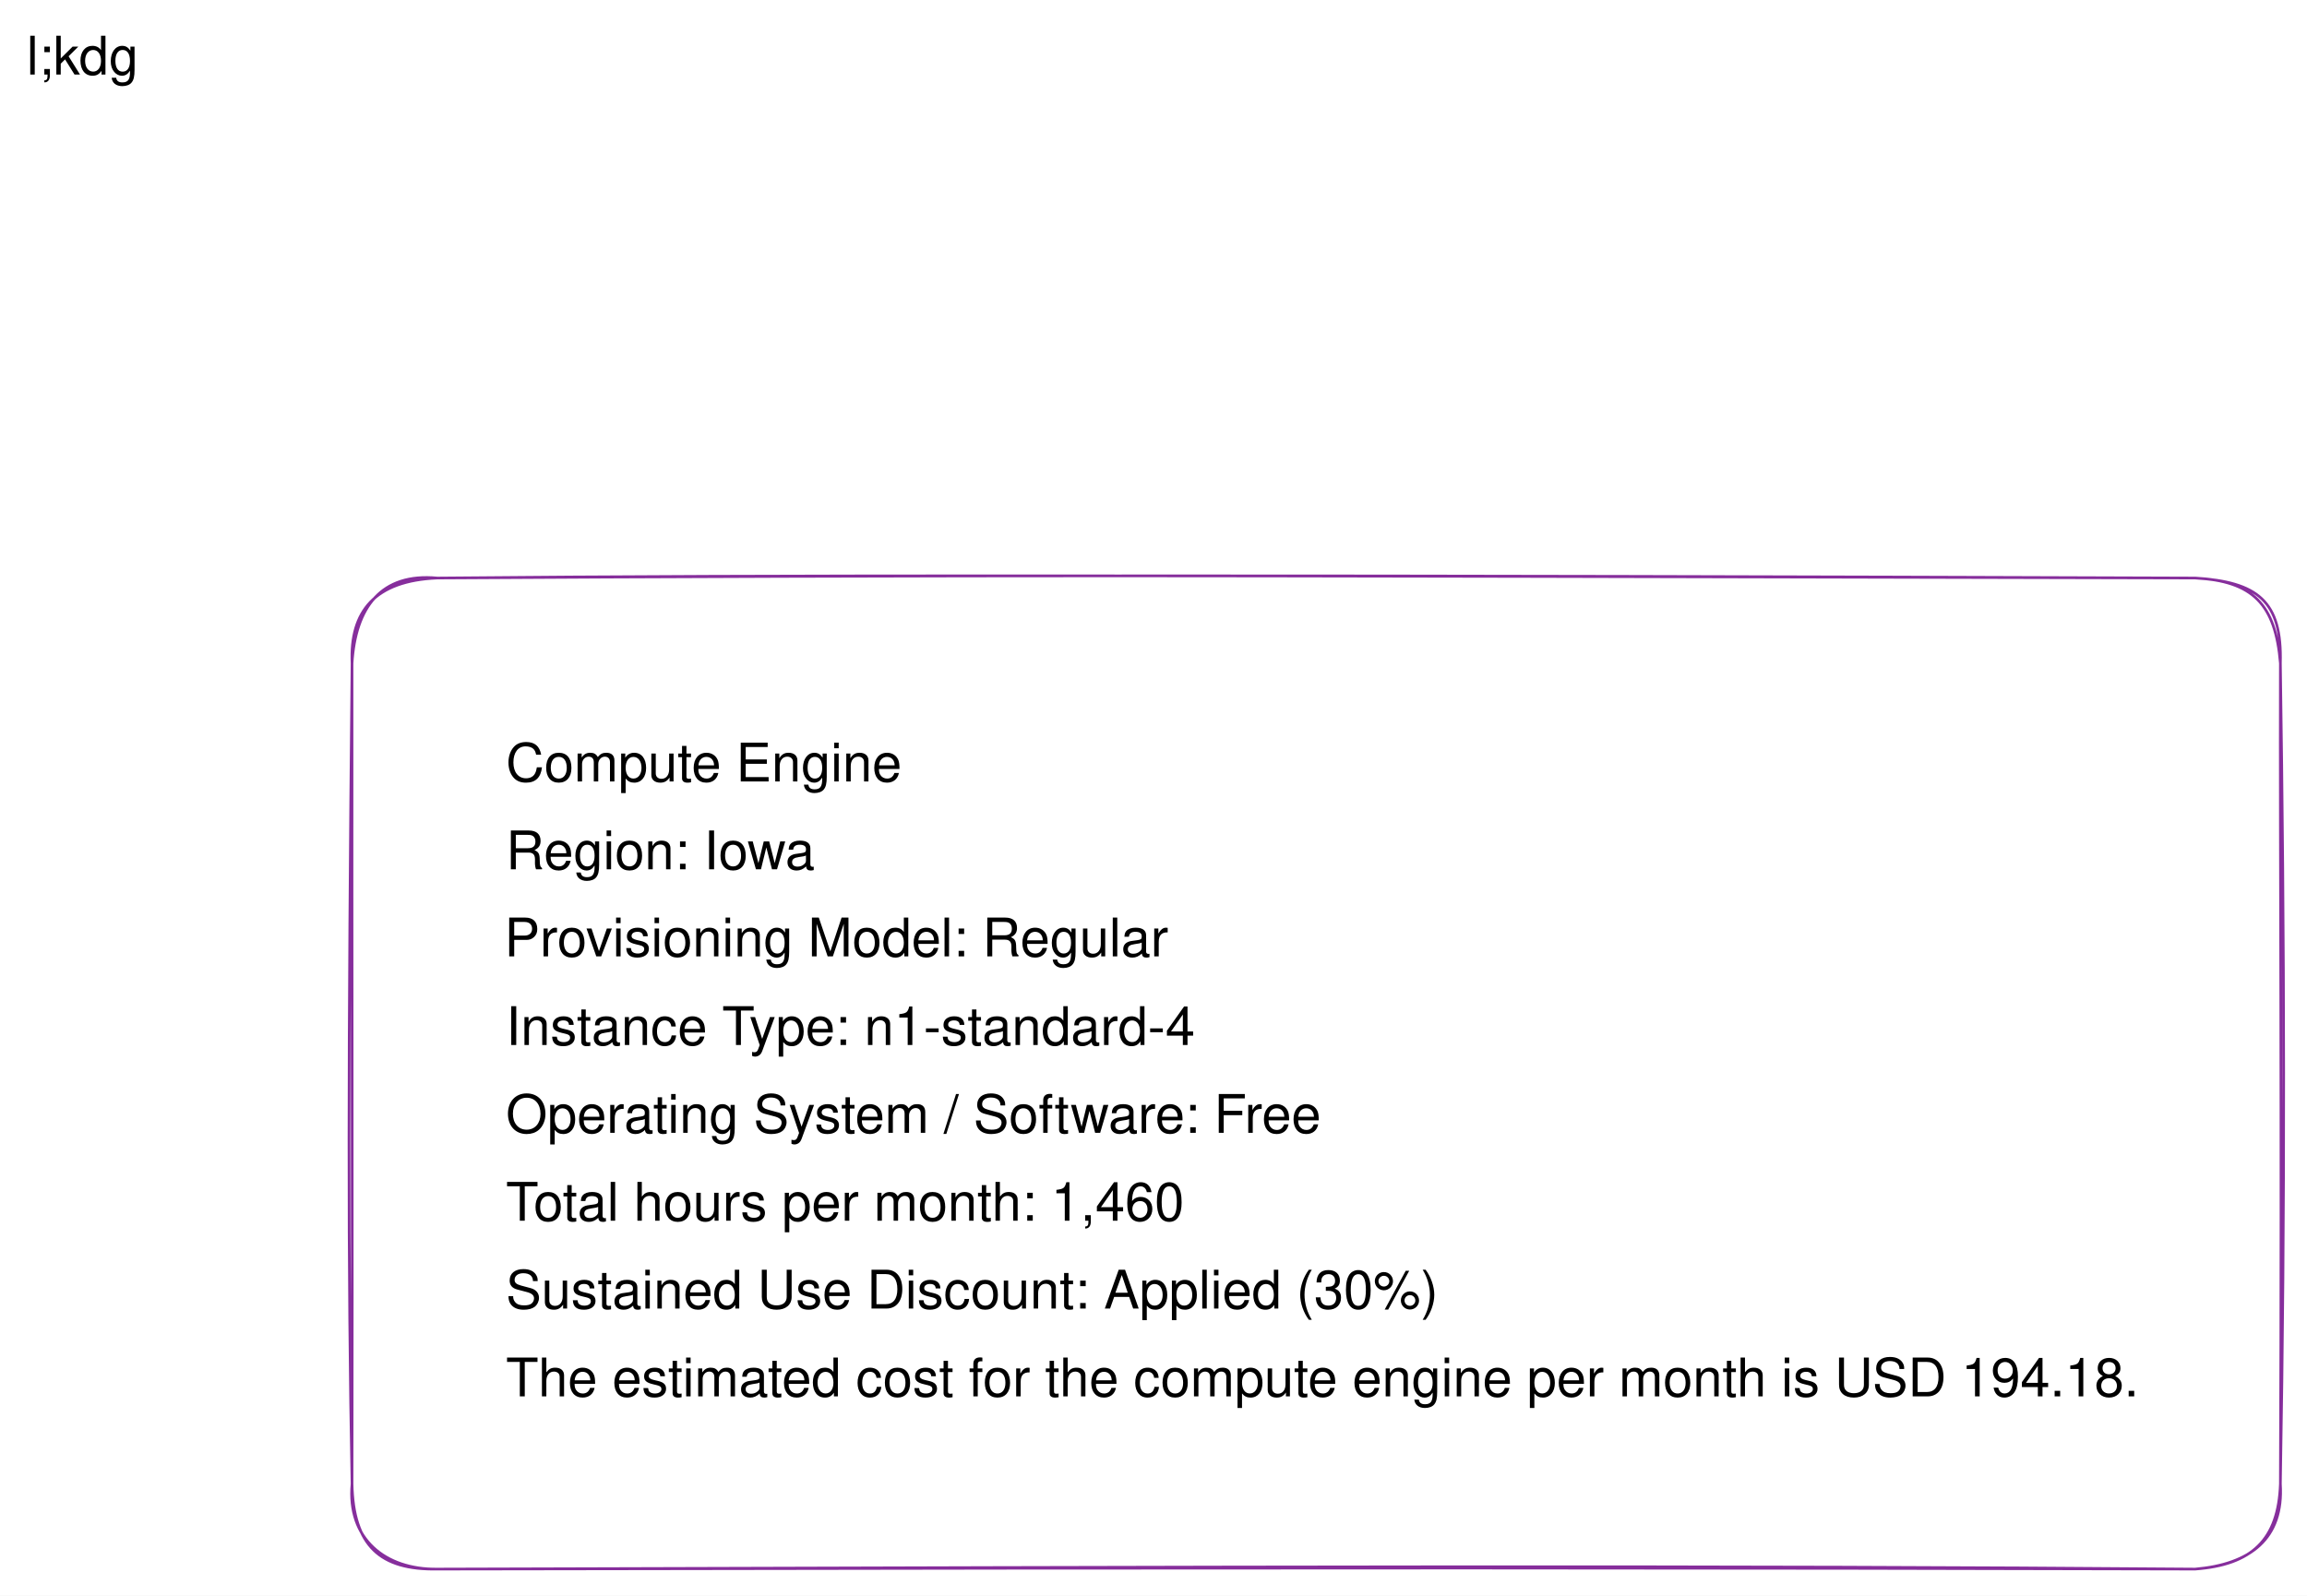
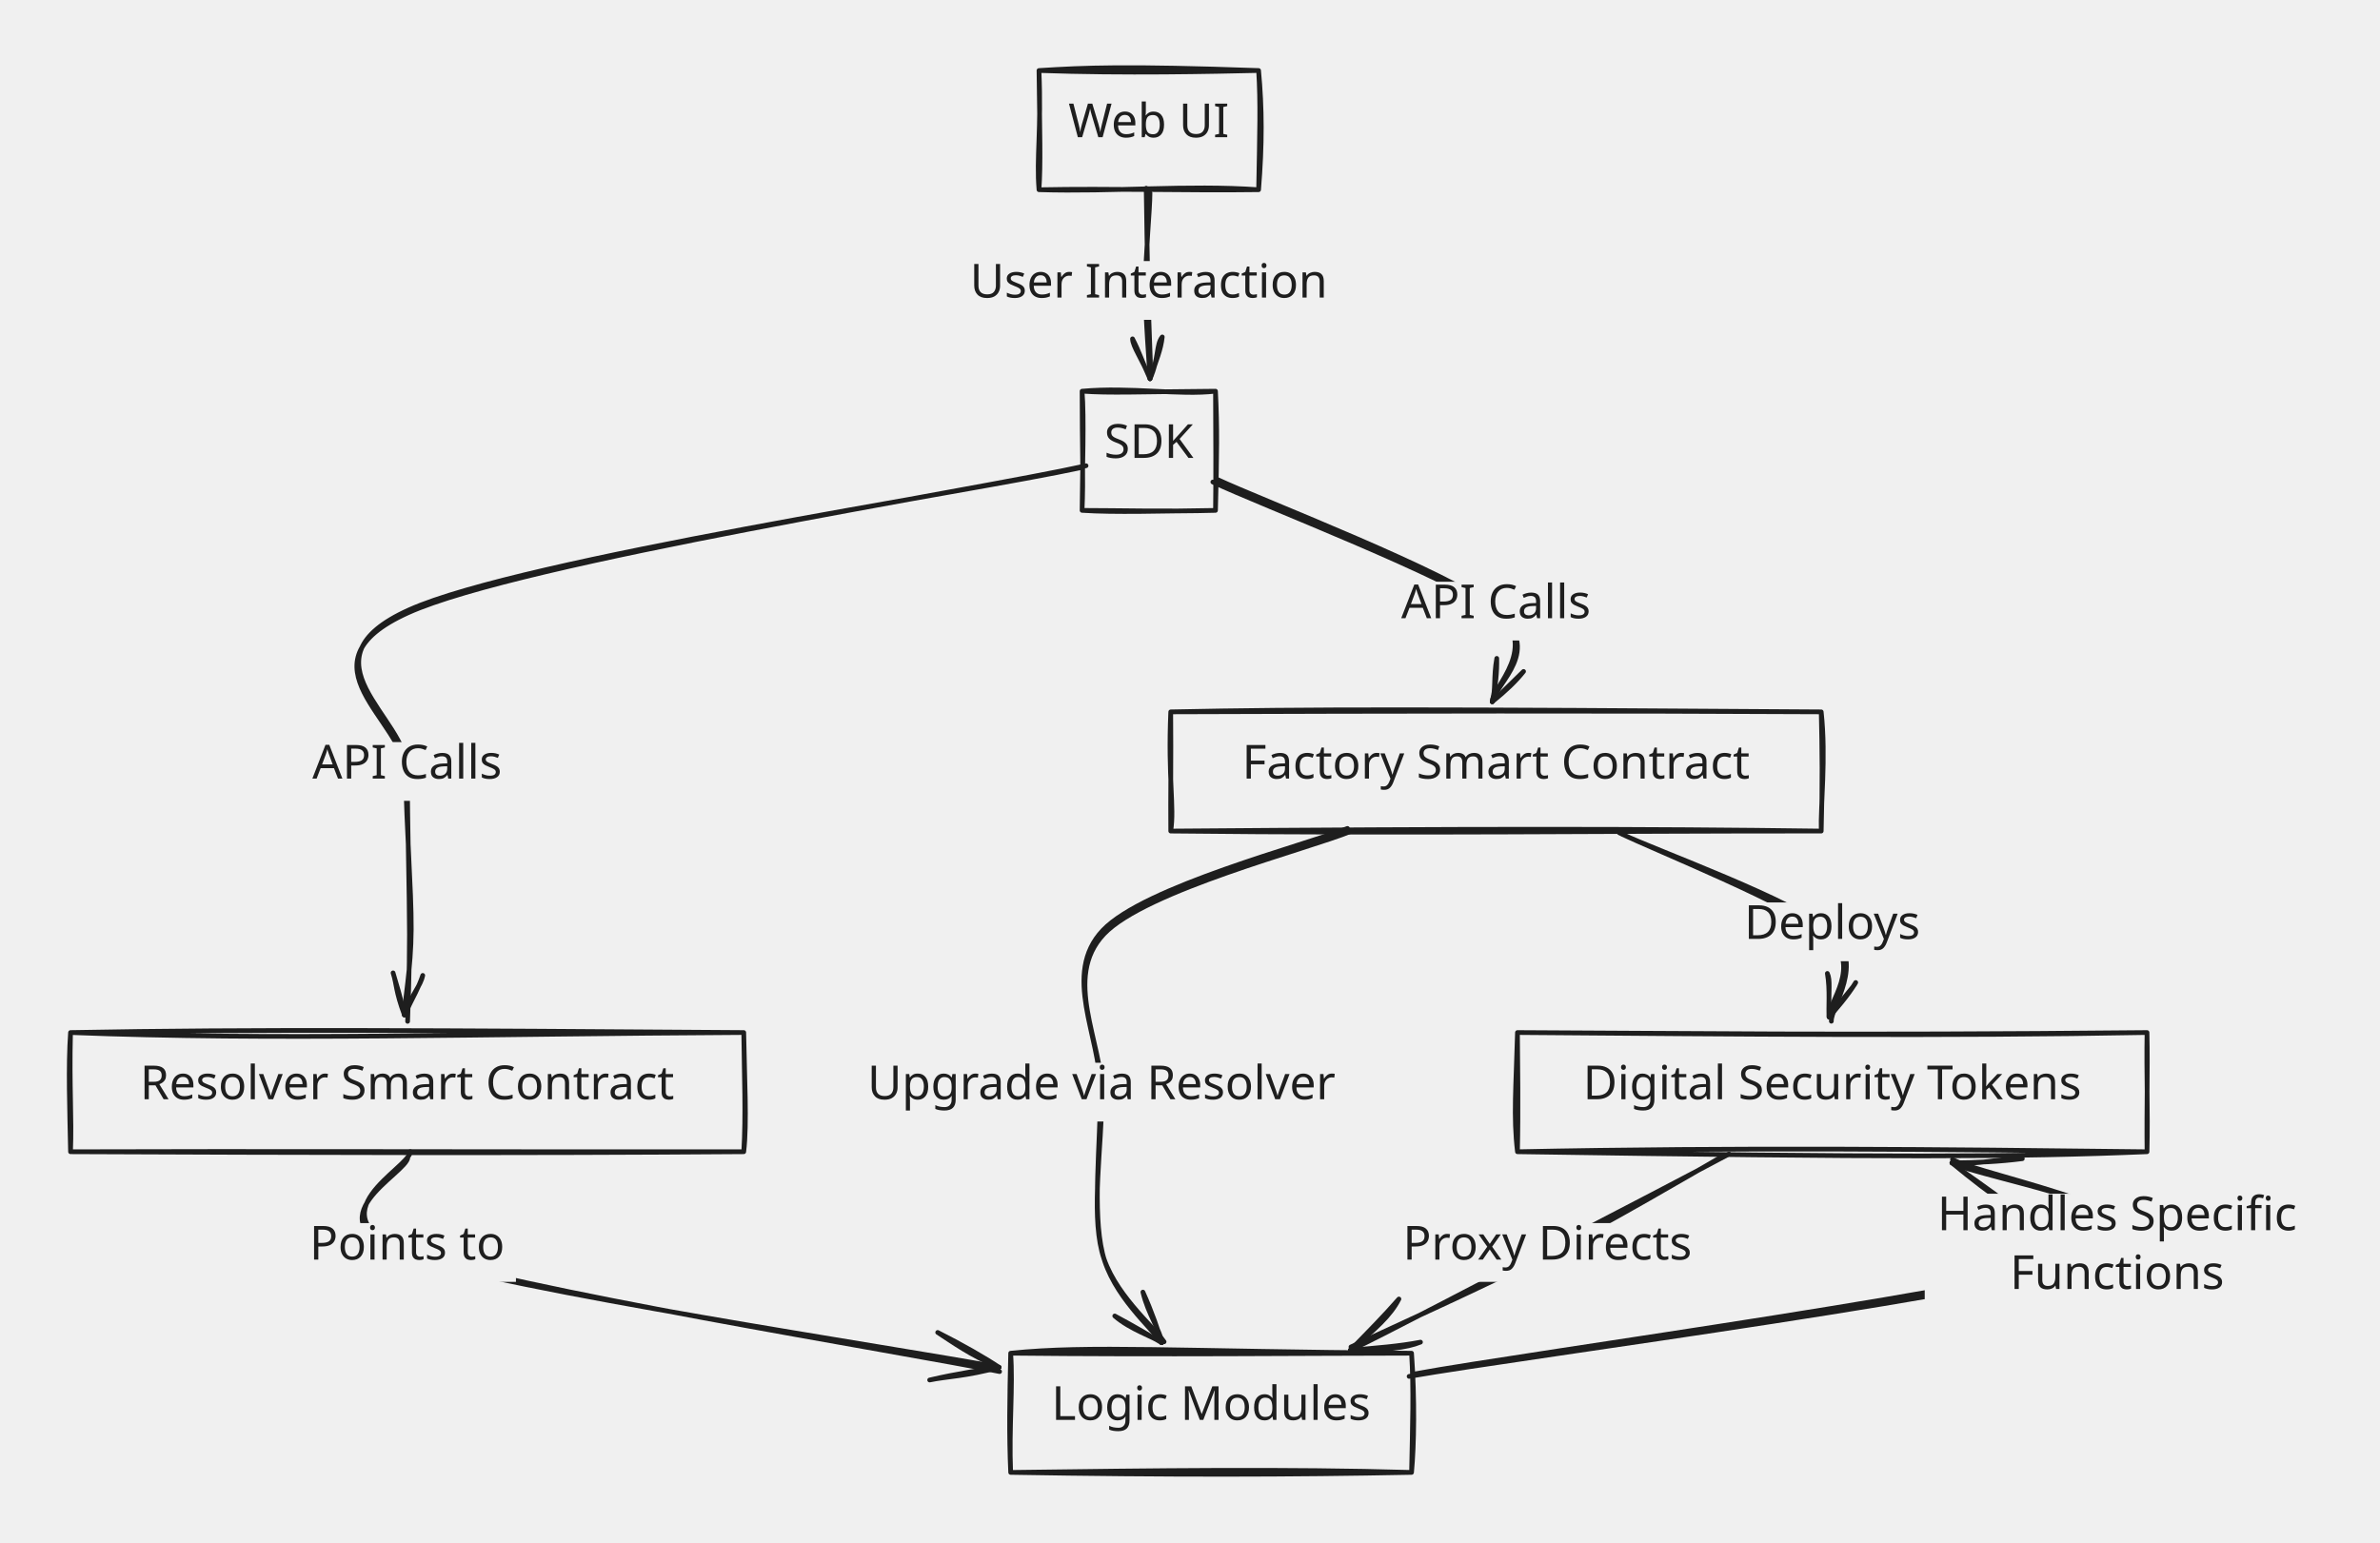
- <svg xmlns="http://www.w3.org/2000/svg" version="1.1" viewBox="0 0 866.408 599.449" width="866.408" height="599.449">
+ <svg xmlns="http://www.w3.org/2000/svg" version="1.1" viewBox="0 0 1012.383 656.398" width="2024.766" height="1312.797">
  
-   eyJ2ZXJzaW9uIjoiMSIsImVuY29kaW5nIjoiYnN0cmluZyIsImNvbXByZXNzZWQiOnRydWUsImVuY29kZWQiOiJ4nN2aW0/bSFx1MDAxNMff+ylGqVbalZZ07pfsXHUwMDEzXHUwMDE0XG6USylcdFCxWiFjT+JpXHUwMDFj27UnJGHV775jh8ZcdLSsqWhcdTAwMTSSXHUwMDA3Sz5zO3Pm//OZXHUwMDE55d9XXHUwMDAwNOwk1Y1cdTAwMTZo6LHvRSbIvFHjz8J+o7PcJLErwuV7nlxmM7+sXHUwMDE5WpvmrTdvvDRt9oy9TpJ+009cdTAwMDbTZjrSXHUwMDAzXHUwMDFk29xV/Nu9XHUwMDAz8G/5nFx1MDAxYijTvvXiXqTLXHUwMDA2ZVE1XHUwMDE2XHUwMDEy943HSVxcXHUwMDBli1x1MDAxMUWcUajIrIbJt91wVlx1MDAwN66460W5rkpcblMjMOP+l/bHT6HYO0Bb+SVHxztcdTAwMDfVqF1cdTAwMTNFbTuJppPy/HCYzfmU2yzp61x1MDAwYlx1MDAxM9iw8OuefdYuT1xc0KpWWTLshbHO84U2Ser5xk5cblx1MDAxYoQz6zRcYi1QWcbujVxi3mSQQ4qphJRLwWbFZVx1MDAwN1xuNlx1MDAwNVx1MDAxNJRJqrhcdTAwMGLGXFzx1LO3SZRkhWevJcda+ZVv157f7zlcdTAwMDfjYFbHZl6cp17mVqyqN7qbs8C0iZSAXHUwMDEyM6RcdTAwMThBeFYj1KZcdTAwMTfa0lncJJBcbohcdTAwMDWTQirIK290uS6cXHUwMDEzyiBTlZuFXHUwMDBi6X5QKuSf+cDFwV3gvkmmXHUwMDEyXHK5s3ytJlPU35lcdTAwMTNb1dUwXHK8qShcdTAwMTCXRFxiiVx1MDAwNYSqinJk4r4rjIdRVNlcdTAwMTK/X+no1dxYXHUwMDBm9Gv12H5Pukr+SLpIXCKmXGJxsawtXcK3LjdcdTAwMGa2oL7YkYrfqD0sj05WXbqU0CZWlFOBXHUwMDExXHUwMDE3iqtcdTAwMDXlYqqaXGJzTFx0U4hAyX8oXFxY/n5euIihh1LF5L40JaZUIYieoMxcdTAwMDXNPEmCklx1MDAxM0GfIMFqqZPYts1t+Vx0hFx1MDAwYtZ33sBEk29cdTAwMWboqUZcdTAwMGJtuvC8TVx1MDAwNunQarBcdTAwMTP3TKznI5nrqLBcdTAwMTSiXFxotVx1MDAxOZleoeJGpLuL8rbGJYZZsU3SqtR3Xniuu2w/uD+bJDNuaC/qfN+jZyZMYVwioSS4fm74cov06IjDi7PR7qbJg73hfv/jXHUwMDBiXHUwMDA3TOJlXHUwMDAxhlRcdTAwMWTAOFwihFGOxVx1MDAxYVx1MDAxMnaqe05/LbCfjLxV4GvBn5+ia15+9/DijHAoJaqP1/G53Pbl591TdcLh0VboX6XodPXxXCJNR5ZAXHUwMDEwQ1x1MDAwNoVEXHUwMDBieFx1MDAxMUSbkighXHUwMDE4lMxlXHUwMDBl/Mvwwuw7W62HeGFIXHUwMDEwx5JJtYZ8nWTJjSk0aOJcdTAwMWU4Slx1MDAwMlx1MDAxZLWA0/gw8rJVwO0x955798jdIYAoxlht+rYvL8b55T5FJ9G5/sw/XGY7m2h79el7LLlcdTAwMTEql5Tc3CB16EOCMcIgZOu4f9yPc3dG9zXoONm6cdBG8Vx1MDAxZXhZsEFXXHUwMDAxv0f9e27+XHUwMDA0x+5gy0T97KfhzVx1MDAxNv90dlx1MDAxMOI4Olxmc9LpvX93+8L5k2hJ/Fx1MDAxMVx1MDAwNGvxR6Sgilx1MDAxM0LWkL9cdTAwMGapzjxb5Jb2JLd6XHUwMDAw3oB20rUjXHUwMDE3slx1MDAxNniX6ZU40v2/k89NXCJcdTAwMTRcdTAwMWNcdTAwMTVrXj9cdTAwMTOavS+fycb1xzNcdTAwMTGOw53DMdOfvN7LJpG6feiSMiFcdTAwMTO1SESMXG5O0TpuQzuJ9VwiXHUwMDEwJsMsXHUwMDA3Tu5g4KqHxbpSXHUwMDBlV4HBR/17bvxcYlx1MDAxMZAr/oRj4OF7s3Etj4bnV6fQXHUwMDBlTk7RVYCyXHUwMDE3jlx1MDAxZlx1MDAxNctKhPWuMVx1MDAxMaXYXHUwMDExqNbyXHUwMDE42Fx1MDAxZeYlXG5cdTAwMDE4yzXYNrnvfLUtsJmmkXHW31x0/O2PVVx1MDAwMLGeo89NJEZEXHUwMDEw90C1iUxH6Py2c4pcdTAwMDZe8P54wuLu7u7u5IVcdTAwMTMp4ZKI5KheQqTFvSeka3k07IRcdTAwMWHo3JpB4Vx1MDAwNfCT3IJuklx1MDAwMevM/t1cdTAwMWS/Lu/4q3xcdTAwMDRMXHUwMDBlztrbXHUwMDAwKbdzkc1VwPVcdTAwMTlm8VMsI/Qjllx1MDAxOZWKXHUwMDE29zy1UYbcXHUwMDEzh4c23+BXm+bw5K0v8UW66ihjtoiylFx1MDAwYixvIN6kbpshIZGEQCjkL4OZ0losI0ihUEIsJbtcdTAwMTKkyNzp5lezXHUwMDFj/dVcdTAwMGZ6q4Dj1JEpUe5ZRqjhpWnbuvg0vv0jwEXeXHUwMDA0d5OsumvcXHUwMDE4Pdp6uPivu+Wv6LWktFx1MDAwMEKXfy/4+urrf8lcdTAwMWH1piJ9
+   eyJ2ZXJzaW9uIjoiMSIsImVuY29kaW5nIjoiYnN0cmluZyIsImNvbXByZXNzZWQiOnRydWUsImVuY29kZWQiOiJ4nN1daVfjuFx1MDAxMv3ev1wih/d10EgqrfONpWloyLBvPe9cdTAwMWSOSUxiYuy0bSAwZ/77k1x1MDAwMsSOY7J1TMx4zpnu9lqWdW9dVamUv7/UaivJU9dd+aO24vZcdTAwMWGO7zUj53HlN7v/wY1iL1xmzCHa/3dcdTAwMWPeR43+me0k6cZ//P670+2ilpdcXIdhXHUwMDA3NcK7l8tcXN+9c4MkNif+Zf5dq/3d/3/mQZHbSJyg5bv9XHUwMDBi+odyz8ru+zNcZvpPJVxmS6I1YzA4w4s3zdNcdTAwMTK3aVx1MDAwZd84fuymR+yuXHUwMDE1XHUwMDExtjqSte91oFx1MDAxM59cdTAwMWYxvLNLnfShN57vXHUwMDFmJ09+36g4NO+eXHUwMDFli5Mo7LjnXjNpXHUwMDBmXHUwMDE59bL/vaui8L7VXHUwMDBl3Ni+PFx1MDAxOexccrtOw0ue7D6MXHUwMDA3e19a4I9auqdn/sVcYkGaXHUwMDAzoXyw+2nopFx1MDAxN1x1MDAwMzZCP4ysXHUwMDAx/yGu/S814dppdFrGjqA5OCeJnCDuOpH5Kul5j6+vplx1MDAwMTFKlEyf13a9VjsxhzhGkmBccpljsdtvbFwilMRcdTAwMDCayMFcdTAwMTH7zO5Os//Z/5c2ceTcuTv2kuDe97PtXHUwMDE0NF/baejAtT3wNd+Dsr1oqCclbi99pcyHp1x1MDAwN050unHwbeP89uFcdTAwMWJt759vxcc7K4Pz/vmt+LYvXHUwMDE3q8uf31x1MDAxZu+O9sKz6HTv2+GW+3Ddvlx1MDAxYX7K2/OdKFxuXHUwMDFmM/d9/Vv6/vfdpvPSP4mkXHUwMDAyXHUwMDEzLYjEmlxyjvte0Mm3gVx1MDAxZjY6aZf+kjF4NiSxd5FEuTLmYE6mRlx1MDAxMjycXmzsXFzfP2F6sXdJ2o/qyt+oOJJcdTAwMDAjqjRcdTAwMTY5KFx1MDAxMVx1MDAxMPlcdTAwMWW/aExxgWbDk1x1MDAxMlJcdTAwMTOhdTXR5K/VvznY2//qXHUwMDA1gNeuL37WL59XP1x1MDAwME1j7/tcdTAwMWPHrZ5/ctv8cbZ1s6M6O2dx52xcdTAwMDH3bX3rXFw0XHUwMDFh7kbcPTlcbsM/YbfZXl0s+vmS0a+14W6iOZ9cdTAwMWH9ZG2Tnj9cdTAwMWO02CG57Nwm8rqV7PCKo19IpLVcdTAwMThGm72USopcdTAwMTSDXHUwMDEy0U+lQFwi58On8anasJVSilaUXHUwMDA1zn+IS75cdHVGVp31rmbrrTO1t2y0hnHr+rlcdTAwMWJE+/X6pXva6XGA5GRcdTAwMDH37Vxc3dzjs91r/1x1MDAxZVx1MDAxZl1IvntcdTAwMTetbUdcdTAwMGJlXHUwMDAx/SEsXHUwMDAw77KApMzQgKJyalx1MDAxNljVcfdcdTAwMDI7rc7xwYW/dXl7tHqsnqvNXHUwMDAyeFxi+lxma0RcdTAwMDXPXG6ChWNfXHRcdTAwMDRCzqynmVx1MDAxNNRcdTAwMWOjXHUwMDE11dON54eT72293Vxci++ap8lh74E31z7Ao45XXHUwMDE2u7C9m9xEUfz0fXt3V1508TVdKEblh2D0fU9NXHUwMDE4l1qBmlx1MDAxZaOPzjO+PT8hXvvoZGfn63dywOOo2lx1MDAxOFx1MDAxNYQjpmhOkn9cdTAwMTRejUyQWsxcbldCleJUXHUwMDAyVFx1MDAxM67HXHUwMDBmN39u+u3nvc5ldFx1MDAxNjQ2XHUwMDFj7yquL9ulXHUwMDFlX+pLsalcdTAwMGVcdTAwMTPvW/34ajvuRPX25Vx1MDAwMu7rXHUwMDFjKnmSXFyG+1unkXxMfDfa26wvkFx1MDAwNrI9uExcdTAwMWHg79JcdTAwMDDmXHUwMDEysOmp01x1MDAwYvbuj6u1Xk9cdTAwMDaHLbrvfz9U5+Kne1RtXHUwMDFhXHUwMDAwrdHoYJ0zjkSZQ3VD82hmqS6w6Vx1MDAxYZhqUk34Xz2et9bb+3BzeFhfrV883ON6XHUwMDEwfYBXXVxu/H9Bqf9baOXl+bOof4qJ4FQoMn0sfXxcdTAwMWOnkpTCuEJCpPKqTyhcdTAwMDRRQnImLI5OUlx1MDAwM1x1MDAwNjSiMGLEXHUwMDE4+7Zl3v81+Fx1MDAwN4JcdTAwMTGhXHUwMDE3oCXSbvzWN+jrnn/SN1pQTHCvcXu+edhcdTAwMGK6QZ3uXHUwMDA3t/Ht1sZZuZHwzEdzomTdXHUwMDBiml7QXHUwMDFhfuvX3NPOXHUwMDE02Vx1MDAxZtuiYePeNlx1MDAwMUb9XHUwMDBmQ1x1MDAwMJTBXHUwMDA1aCP8XHUwMDAxpMic2XK61vCRxnSD5mQ7xsfOM3asvlx1MDAxYUKp8fZcZkw7Uc405iOGcES1VpLpl02JXHUwMDExw3wnTjbCuzsvMW1+XHUwMDEwekGSb9t+I65Z5mi7zkivMi+WPZanmK6943Dv+SvTR3C2w+DB3//32+SzXHUwMDE5RcB5ilx1MDAxNsxmulxc6lx1MDAxY9jSq79k/1xcXHUwMDFjlZqhO1x1MDAwMFx1MDAwNqqnp9LxwbBqUqmSXGJDXHUwMDFhs+pfJTlcdTAwMDJcdTAwMDU5XHUwMDFiXHUwMDE2KM2IRoAzfWGAyJRcXDU1XGaP9WBLR8qDqKrSmHHxudj1x0Gnc3O+1vtxXHUwMDFmdVx1MDAxM9aJXHUwMDBl9E9flZtpmJVdZ2Y1ISShQnAtKZdcdTAwMTLoKK3Nya/js1x1MDAxM1x1MDAwNTyvsMSMKFwiXHUwMDE440SoYnqVg45H5Kem1/dhZDfOkMAsXHUwMDA1kP6122mSw2Pp/EuN06YsXHUwMDFiiplEv+PjkdWk35dcXPYw/VxuZXxd3oZFhrIlXCK4YFxcTEEgzFPl9sq01KDK6Fx1MDAxNUw+XHUwMDE31TJcdTAwMTGs6u3dXHUwMDFk/9SFi8e9+Fx1MDAwNs568pNS7Vx1MDAwYsFcdTAwMTGgglx1MDAwMFx1MDAxN1RoRTBcdTAwMDDLnPlLRDs+XHUwMDAxNEq0VIFpIcEwlYBcdTAwMTlcdTAwMTWjhvSZVtBcdTAwMDH/jH7lz8S0qznI2E1cdTAwMTDEJZ+BX4tuQqhGUsm5LtU2XHUwMDBmrlxuXHUwMDE18fR3ocAt5Esnc6K46Vx1MDAwZVx1MDAxYeT0bD4+XFxdSTY3XHUwMDFhXGJxMlx1MDAxY5dcdTAwMDDKTFx1MDAwYpdcdTAwMTfnVFx1MDAxYSkh0m5YoKVfXHUwMDAyXHUwMDE1eVqXWlx1MDAxYsXEPlx1MDAxN6mr27Ofl+ved8W93tfd4zPq0e/7s5N62kiLJ/VZVSszJMntXHUwMDFjXHUwMDExMGNNIWnmzF9cIvXxXHUwMDE5w1x1MDAwMvVstJ9RXHUwMDAwgKnmUjApR1xm+XeR+rvAsVs+WjGRXFzH3u0leFE+yVxuqVx1MDAxNSdcdTAwMDRPP/1zfFKgkiRLXHUwMDE4IKGGSZZcdENxUuZsWKBk5sbbXHUwMDE3pZI0IFx1MDAwM5oxMWBBKJjxaHrpZ2DZQ32158Lu5kN4XHUwMDEzPq6J9Ufe2lxiyp1lMSvLTi1ZV0c0q52OR1O/96s8Oz4lW2CJVKY/SC40UINYRUZcZuHIiLuUZvXnXHUwMDBlU5jXXHUwMDFlkpwzUyvlOFx1MDAwYj67aZqDXencys33UpSw6al1fF60ktRq3lx1MDAxMWlcdTAwMTjEzV7yapwjxstLrJmviFxiKabWglxmvZTciFx1MDAxNMJcdTAwMTYwn+5cdTAwMDNcdHVccqKWgOt9Z19sXHUwMDFkgrex3ds8x7NcdTAwMTNq+mVcdTAwMTZPqDPTWN9cIiqUzXFiXHUwMDAxXHUwMDBi49OpdeurIVx1MDAwNDNN+lx1MDAxMzOpJkDwqCFcdTAwMTSZcbqdXHUwMDE5/kpcdTAwMTafW7dawFxiMkSHq5yaXTrlQ5jIqVTb8HAmXHUwMDFiN3Q/w6+muUonVVx1MDAwMDFjiHf8pJBqkipjiInhXHUwMDEwb9lBXHUwMDAxM5ZDzPDG6OfNRHuJRJKP5tW48XKKXHUwMDFiuHwqhvW4Xz/gvaPjXHUwMDBlo89cdTAwMWOE2F3d2C138n5pgYFcdTAwMDGxXHUwMDAx1txglIEmhNBRoVi2Yn2TzkY1Y8FcdNZcZjOp5WhijVm6SFx1MDAwNatSn5phVy18dCF87DazgJ1wPzNgR1xcZELJk+PBXHUwMDEzbihcdTAwMTWScvJdlFFelLxzXHUwMDEzMzax9FC+XHUwMDBm0JQrJmD6qfDjJ/BV0lx1MDAwN0hcZkjlZlmUXHUwMDFksyDCzojLXGaSUvWYRoZtjbhcdTAwMWE3y0JcdTAwMDGm3Mjtz1x1MDAxNcC4+bG+eyMuXHUwMDFhsnXn3LCvjebJ5bd6uVx1MDAxMzln9Vx1MDAwNrPKXFxsV0hgTFx0JYFcdTAwMWK3sLDk3/TCXyNlXHUwMDEzoppzorVcdTAwMTVcdO7qaJCYXCKqSMqOfNSqT+VcbiRHXCKDIUKyl8/hXHRcZuiLQWk3RXNwnJF9h+Aw1dJcdTAwMWJEmFGAXHUwMDE0eHpcdTAwMDVevFx1MDAwMkOl2ZdRQNhoXHUwMDE4qanxNEJmaK5/XHUwMDAzilx1MDAxNOes1GpcdTAwMDRJXHUwMDEwsVlcdTAwMDHBXHUwMDAw2yBkQZaOjsQ6uCbCstBcdTAwMDK4d3w1wlx1MDAwNFWs5oo73IRBcuw9v8xKXHUwMDFm2rvl3Hn+09Dn7PdcXNOI5+517TTTnez+Nd9r2V680jD2utFQXHUwMDA3T7yG41x1MDAwZk6485rNbFxyTsM8zPFcdTAwMDI3mmbe8EpcdTAwMTh5LS9w/JN3bDHv7m6/fS3jW3mmN8SuPdp3mFx1MDAwYkao5oqAXHUwMDEyMyyOU7yqQ7VcdTAwMTFcblxuXHQz1JFcXFDKuUrh0b+eaUSlhFKL+5lxs3ZcdTAwMDVcdTAwMDU7kFGKpmH5cVxiNWdcdTAwMWJAQ/nlgpNcdTAwMTA617h1LoRcdTAwMWVv7pZcdTAwMDTPXHRL0eThOWTIcrBJhVU6XFxPX79XvNZCtbGpOJJcdTAwMDLM8EXafFXOeVJzVGhd7rI7lFx1MDAxOffJtaKY8773TN9+XGY4XHI0OOFAVOnVfJOiSnONI+ZC55bTSMLoqXZ8Z1x1MDAxNHRtw5xcdTAwMWOZPSVcdTAwMDF2wuoxecBOsm05XHUwMDE4JorZbOtcZlxuuHjNhEpj2E7tXHUwMDE2YDPOYGdsXG41nONjlPYjQbrU1XOYNEMprTDBlIOeXHUwMDFhxNpwXHUwMDBmpUtcdTAwMTfBmZrgskF85JpcdTAwMGVg+unHoHjC6i95XHUwMDE0TzRuOTBWWIJmalx1MDAwNlx1MDAxOFx1MDAxN6+lUGlcdTAwMThcdTAwMGJgiDCshVx1MDAwMkolz1x1MDAwN1x1MDAxND9cdTAwMDTFYKOWWirzIMY0nVxuxMJcdTAwMTjOgLPSXHUwMDE3wJqEYZrtpaVieNOgJnH82rHbuI/M962dmM9cdTAwMTDEJWF4wuoweVxmTzRuOVx1MDAxOFx1MDAxNpRwoyUz3XpcdTAwMTKGi1x1MDAxN0SoNIZcdTAwMTlRXGIosSBcdTAwMTVcdTAwMDRcdTAwMDMnw2NdM/hFnFFd7tpcdTAwMThcdTAwMDBWtCvJlJSaZiT9OE+MXHUwMDE1KG5F9bJRXGbZfloqivfClteo1cPmve+Whd1cdEu65LH7jknLXHUwMDEyz8bpUjbDerPFy1x1MDAwYlRcdTAwMWGxIFx1MDAwNTK+XHUwMDBlXHUwMDBirkl/SanhuceKICxEzppFpvE4okY2XHUwMDBiW9Y6tIzOOKza7Fx1MDAxNWhe/jLOpaxcdTAwMDMxXHUwMDE3Vk9jI0p3LFx1MDAxNo1cdTAwMWO1XHUwMDFkt1x1MDAxY7hOWC4lXHUwMDBm1/etWlxuYiXmIClMXHUwMDFmsCouWK80Xq1cdTAwMGLVlGEz2GVKXHUwMDAwXHUwMDFkVsl22lx1MDAxM8uMf1x1MDAxN77sOrOZflxyXHUwMDFjbHUkg4Kse1x1MDAwMV5cdTAwMTlm3Jy89EDyfOWuc+F17WCntuH4fll+dcJiXHUwMDFjeaBcdTAwMTaYs6SRLNGmj7NcdTAwMTlGssWVzpXGqLYx5Vx1MDAxNKJyOFx1MDAxZfVcdTAwMWFUrlx1MDAxOEapsFx1MDAwNVx1MDAwMIIuPZz878HohFx1MDAxNVx1MDAxYiqLUYatf5lhoFpcXLdaaYhKOy/CUFx1MDAxMbOlU1x1MDAxNEN6l/5cZmZcdTAwMGVIl1dcdTAwMTVcIinSUmuijU/kQ1x1MDAwMa1xXGJVWlx1MDAxYYhcYrH0ONNcXPXF88WZ3K5cdTAwMWY+lYXPXHQ1+CNxpbwxy9G4tsxcdTAwMGZATo/O4nrHSqNTXHUwMDBipFxyNJmwP/og8+hkXHUwMDFhI4DylpDRXHUwMDE0ca41XHUwMDE2XHUwMDE4c8X1dFx1MDAwZVx1MDAxNIidKkGWPyadqy51LnT2ZzfGtSQsazA6vnw7j89cdTAwMDJzllx1MDAxNelcdTAwMDVcdCSbU5tcdTAwMDTR4lxuukpDVCqFzFhcdTAwMWJLZkSj/b2iYYhKaURoeVx1MDAxMCVcdTAwMDKQ4HY9XHUwMDAwY8C7v1x1MDAwM5bHaH/aKclOXHUwMDA0X1x1MDAxMkY/bsrhtlx1MDAxM1x1MDAxOIjFteOu2/BuvEbtv8HWfdBcdTAwMGbWlOVWJ5RcdTAwMDbnYTtiYYF9U+GYwWJxzMzQSVx1MDAwMJnhXHUwMDA3h4rLtCpccmNcdTAwMDCGQFx1MDAwM1ZcdTAwMTS0ZFwiXHUwMDFi0sxkXUvDMcWqvygscIo5lopMl3FcdTAwMDUpNSZy6fGkj5uYeNptRU7TrT14Tu1tkkJJ+J1QhTpcdTAwMTJcdTAwMDNcdTAwMWVr2VI8MMd2rVx1MDAxOEam18jFJTWVRi5cdTAwMTdcdTAwMThx63jfXHUwMDEyN1x1MDAxZqqRXHTMk7hRlIOxu/zfXG4rpfZpPpFcdTAwMWOFvafapmd/RKMsjzuhZnBEKFx1MDAxN5s0XHUwMDEzVL+8Vlx1MDAwMa043e5xYlp45a1cdTAwMDbLfFKv+dpMaauuPHju4/r4TvbllVx1MDAwMizc3H5N3T9f/vk/Izwu9iJ9
  <defs>
    <style class="style-fonts">
      @font-face {
        font-family: "Virgil";
-         src: url("https://unpkg.com/@excalidraw/excalidraw@0.14.2/dist/excalidraw-assets/Virgil.woff2");
+         src: url("https://unpkg.com/@excalidraw/excalidraw@undefined/dist/excalidraw-assets/Virgil.woff2");
      }
      @font-face {
        font-family: "Cascadia";
-         src: url("https://unpkg.com/@excalidraw/excalidraw@0.14.2/dist/excalidraw-assets/Cascadia.woff2");
+         src: url("https://unpkg.com/@excalidraw/excalidraw@undefined/dist/excalidraw-assets/Cascadia.woff2");
+       }
+       @font-face {
+         font-family: "Assistant";
+         src: url("https://unpkg.com/@excalidraw/excalidraw@undefined/dist/excalidraw-assets/Assistant-Regular.woff2");
      }
    </style>
  </defs>
-   <rect x="0" y="0" width="866.408" height="599.449" fill="#ffffff" />
-   <g stroke-linecap="round" transform="translate(132.2114 217.1445) rotate(0 362.0985 186.1524)">
-     <path d="M32 0 M32 0 C164.22 -1.23, 295.82 -1, 692.2 0 M32 0 C200.87 -1.05, 370.38 -1.16, 692.2 0 M692.2 0 C713.8 1.09, 722.35 9.81, 724.2 32 M692.2 0 C715.58 1.46, 724.87 8.61, 724.2 32 M724.2 32 C725.72 133.64, 725.99 237.96, 724.2 340.3 M724.2 32 C724.01 111.79, 724.81 192.67, 724.2 340.3 M724.2 340.3 C723.46 361.31, 713.48 370.72, 692.2 372.3 M724.2 340.3 C725.52 360.95, 712.87 370.52, 692.2 372.3 M692.2 372.3 C522.35 371.85, 352.83 371.71, 32 372.3 M692.2 372.3 C516.55 370.88, 340.79 371.39, 32 372.3 M32 372.3 C10.54 372.68, 0.49 363.59, 0 340.3 M32 372.3 C12.41 372.55, -1.9 360.9, 0 340.3 M0 340.3 C-1.58 259.02, -1.46 178.62, 0 32 M0 340.3 C0.21 244.82, -0.09 148.96, 0 32 M0 32 C1.31 10.96, 10.95 -1.99, 32 0 M0 32 C-0.87 12.49, 8.53 1, 32 0" stroke="#862e9c" stroke-width="1" fill="none" />
-   </g>
-   <g transform="translate(190 275.5633) rotate(0 75.5 11.5)">
-     <text x="0" y="18" font-family="Helvetica, Segoe UI Emoji" font-size="20px" fill="#000000" text-anchor="start" style="white-space: pre;" direction="ltr">Compute Engine</text>
-   </g>
-   <g transform="translate(190 308.5633) rotate(0 59.5 11.5)">
-     <text x="0" y="18" font-family="Helvetica, Segoe UI Emoji" font-size="20px" fill="#000000" text-anchor="start" style="white-space: pre;" direction="ltr">Region: Iowa</text>
-   </g>
-   <g transform="translate(189.4271 341.2769) rotate(0 126 11.5)">
-     <text x="0" y="18" font-family="Helvetica, Segoe UI Emoji" font-size="20px" fill="#000000" text-anchor="start" style="white-space: pre;" direction="ltr">Provisioning Model: Regular</text>
-   </g>
-   <g transform="translate(190 374.5633) rotate(0 131 11.5)">
-     <text x="0" y="18" font-family="Helvetica, Segoe UI Emoji" font-size="20px" fill="#000000" text-anchor="start" style="white-space: pre;" direction="ltr">Instance Type: n1-standard-4</text>
-   </g>
-   <g transform="translate(190 407.5633) rotate(0 155 11.5)">
-     <text x="0" y="18" font-family="Helvetica, Segoe UI Emoji" font-size="20px" fill="#000000" text-anchor="start" style="white-space: pre;" direction="ltr">Operating System / Software: Free</text>
-   </g>
-   <g transform="translate(190 440.5633) rotate(0 128.5 11.5)">
-     <text x="0" y="18" font-family="Helvetica, Segoe UI Emoji" font-size="20px" fill="#000000" text-anchor="start" style="white-space: pre;" direction="ltr">Total hours per month: 1,460</text>
-   </g>
-   <g transform="translate(190 473.5633) rotate(0 175.5 11.5)">
-     <text x="0" y="18" font-family="Helvetica, Segoe UI Emoji" font-size="20px" fill="#000000" text-anchor="start" style="white-space: pre;" direction="ltr">Sustained Use Discount: Applied (30%)</text>
-   </g>
-   <g transform="translate(190 506.5633) rotate(0 308.5 11.5)">
-     <text x="0" y="18" font-family="Helvetica, Segoe UI Emoji" font-size="20px" fill="#000000" text-anchor="start" style="white-space: pre;" direction="ltr">The estimated cost for the compute engine per month is USD 194.18.</text>
-   </g>
-   <g transform="translate(10 10) rotate(0 22 11.5)">
-     <text x="0" y="18" font-family="Helvetica, Segoe UI Emoji" font-size="20px" fill="#000000" text-anchor="start" style="white-space: pre;" direction="ltr">l;kdg</text>
+   <rect x="0" y="0" width="1012.383" height="656.398" fill="transparent" />
+   <g stroke-linecap="round" transform="translate(441.9531 30) rotate(0 46.71094 25.35547)">
+     <path d="M0 0 C19.54 -1.23, 37.03 -1.98, 93.42 0 M0 0 C36.42 1.3, 74.1 0.43, 93.42 0 M93.42 0 C94.92 16, 94.98 31.5, 93.42 50.71 M93.42 0 C94.28 13.37, 93.87 26.72, 93.42 50.71 M93.42 50.71 C63.11 48.58, 31.69 51.7, 0 50.71 M93.42 50.71 C62.61 51.13, 30.59 50.1, 0 50.71 M0 50.71 C-1.14 37.17, 1.07 24.77, 0 0 M0 50.71 C0.77 39.65, 0.34 27.4, 0 0" stroke="#1e1e1e" stroke-width="2" fill="none" />
+   </g>
+   <g stroke-linecap="round" transform="translate(460.2891 166.4219) rotate(0 28.375 25.35547)">
+     <path d="M0 0 C20.66 -1.87, 41.46 1.83, 56.75 0 M0 0 C12.19 0.86, 23.1 0.24, 56.75 0 M56.75 0 C57.52 15.34, 57.37 26.49, 56.75 50.71 M56.75 0 C56.85 18.78, 56.92 37.67, 56.75 50.71 M56.75 50.71 C32.87 51.01, 13.98 51.63, 0 50.71 M56.75 50.71 C36.37 51.28, 14.72 50.71, 0 50.71 M0 50.71 C0.13 33.07, 0.96 11.09, 0 0 M0 50.71 C0.62 37.31, -0.01 24.08, 0 0" stroke="#1e1e1e" stroke-width="2" fill="none" />
+   </g>
+   <g stroke-linecap="round" transform="translate(497.9961 302.8438) rotate(0 138.3477 25.35547)">
+     <path d="M0 0 C91.96 -0.32, 188.2 -0.49, 276.7 0 M0 0 C57.46 -1.24, 113.9 -1.13, 276.7 0 M276.7 0 C278.83 19.6, 276.35 40.15, 276.7 50.71 M276.7 0 C277.06 15.43, 277.26 31.4, 276.7 50.71 M276.7 50.71 C201.5 49.68, 126.68 49.69, 0 50.71 M276.7 50.71 C188.81 50.63, 100.35 51.83, 0 50.71 M0 50.71 C1.65 40.43, -1.23 28.46, 0 0 M0 50.71 C-0.14 36, 0.2 20.68, 0 0" stroke="#1e1e1e" stroke-width="2" fill="none" />
+   </g>
+   <g stroke-linecap="round" transform="translate(30 439.2656) rotate(0 143.1836 25.35547)">
+     <path d="M0 0 C86.15 3.4, 173.36 0.57, 286.37 0 M0 0 C77.61 -1.46, 155.66 -0.9, 286.37 0 M286.37 0 C286.66 18.66, 287.82 38.87, 286.37 50.71 M286.37 0 C286.58 18.11, 287.29 35.32, 286.37 50.71 M286.37 50.71 C192.58 51.41, 97.86 51.12, 0 50.71 M286.37 50.71 C179.99 50.79, 75.37 50.43, 0 50.71 M0 50.71 C0.6 35.97, -0.57 23.84, 0 0 M0 50.71 C-0.35 32.94, -1.04 14.33, 0 0" stroke="#1e1e1e" stroke-width="2" fill="none" />
+   </g>
+   <g stroke-linecap="round" transform="translate(645.4824 439.2656) rotate(0 133.8984 25.35547)">
+     <path d="M0 0 C69.99 0.26, 135.57 1.28, 267.8 0 M0 0 C91.57 0.7, 183.66 1.6, 267.8 0 M267.8 0 C267.47 17.47, 268.25 33.22, 267.8 50.71 M267.8 0 C268.16 16.55, 267.57 31.65, 267.8 50.71 M267.8 50.71 C213.06 53.03, 157.44 53.12, 0 50.71 M267.8 50.71 C180.59 49.67, 93.32 48.78, 0 50.71 M0 50.71 C-1.79 35.63, -0.6 23.06, 0 0 M0 50.71 C0.43 31.88, 0.11 14.08, 0 0" stroke="#1e1e1e" stroke-width="2" fill="none" />
+   </g>
+   <g stroke-linecap="round" transform="translate(429.9062 575.6875) rotate(0 85.26562 25.35547)">
+     <path d="M0 0 C33.58 -3.47, 70.31 -0.75, 170.53 0 M0 0 C62.86 0.68, 127.18 0.03, 170.53 0 M170.53 0 C171.95 19.59, 171.6 39.32, 170.53 50.71 M170.53 0 C171.49 15.46, 170.92 30.53, 170.53 50.71 M170.53 50.71 C119.57 51.71, 67.46 51.84, 0 50.71 M170.53 50.71 C117.21 49.18, 61.98 49.89, 0 50.71 M0 50.71 C-0.78 31.56, 1.08 13.99, 0 0 M0 50.71 C-0.72 34.83, -0.45 19.17, 0 0" stroke="#1e1e1e" stroke-width="2" fill="none" />
+   </g>
+   <g mask="url(#mask-8YqJwmRLoVrULGQFevbh_)" stroke-linecap="round">
+     <g transform="translate(488.664 81.211) rotate(0 0 39.7055)">
+       <path d="M-1.11 -1.13 C-1 5.83, -0.66 29.52, -0.33 42.86 C-0.01 56.19, 0.77 72.84, 0.85 78.87 M0.51 0.89 C0.51 8, -1.46 27.83, -1.46 41 C-1.45 54.17, 0.21 73.42, 0.52 79.91" stroke="#1e1e1e" stroke-width="2" fill="none" />
+     </g>
+     <g transform="translate(488.664 81.211) rotate(0 0 39.7055)">
+       <path d="M-6.92 62.94 C-6.88 66.2, -2.73 71.73, 0.52 79.91 M-6.92 62.94 C-4.24 68.06, -2.94 72.42, 0.52 79.91" stroke="#1e1e1e" stroke-width="2" fill="none" />
+     </g>
+     <g transform="translate(488.664 81.211) rotate(0 0 39.7055)">
+       <path d="M5.73 62.13 C3.01 65.45, 4.39 71.15, 0.52 79.91 M5.73 62.13 C5.18 67.41, 3.25 71.98, 0.52 79.91" stroke="#1e1e1e" stroke-width="2" fill="none" />
+     </g>
+   </g>
+   <mask id="mask-8YqJwmRLoVrULGQFevbh_">
+     <rect x="0" y="0" fill="#fff" width="588.664" height="261.622" />
+     <rect x="406.044" y="111.066" fill="#000" width="165.24" height="25" opacity="1" />
+   </mask>
+   <g mask="url(#mask-zssgxlTjdZVFfI8kIVskV)" stroke-linecap="round">
+     <g transform="translate(517.039 205.383) rotate(0 59.6525 45.8305)">
+       <path d="M-1.13 -0.33 C18.65 9.09, 99.82 40.1, 119.81 55.45 C139.79 70.8, 118.91 85.56, 118.77 91.76 M0.48 -1.55 C20.05 7.64, 99.58 37.99, 119.12 53.77 C138.66 69.55, 117.74 87, 117.72 93.14" stroke="#1e1e1e" stroke-width="2" fill="none" />
+     </g>
+     <g transform="translate(517.039 205.383) rotate(0 59.6525 45.8305)">
+       <path d="M119.64 74.71 C118.2 82.7, 119.27 88.34, 117.72 93.14 M119.64 74.71 C119.76 80.57, 119.19 86.19, 117.72 93.14" stroke="#1e1e1e" stroke-width="2" fill="none" />
+     </g>
+     <g transform="translate(517.039 205.383) rotate(0 59.6525 45.8305)">
+       <path d="M131.04 80.26 C125.17 85.96, 121.76 89.42, 117.72 93.14 M131.04 80.26 C127.66 84.5, 123.57 88.41, 117.72 93.14" stroke="#1e1e1e" stroke-width="2" fill="none" />
+     </g>
+   </g>
+   <mask id="mask-zssgxlTjdZVFfI8kIVskV">
+     <rect x="0" y="0" fill="#fff" width="736.344" height="398.044" />
+     <rect x="588.924" y="247.488" fill="#000" width="94.84" height="25" opacity="1" />
+   </mask>
+   <g mask="url(#mask-gGkXcceCspTRooN3Kdh-_)" stroke-linecap="round">
+     <g transform="translate(460.289 198.412) rotate(0 -143.5525 117.527)">
+       <path d="M-0.33 0.5 C-47.86 10.86, -238.48 39.55, -286.26 61.04 C-334.04 82.52, -287.03 106.42, -287 129.41 C-286.98 152.4, -286.13 181.22, -286.12 198.99 C-286.1 216.77, -286.75 230.15, -286.9 236.09 M1.69 -0.28 C-45.82 10.34, -238.53 40.49, -286.76 62.29 C-335 84.09, -287.95 108.09, -287.71 130.53 C-287.48 152.98, -285.26 179.82, -285.35 196.96 C-285.44 214.1, -288.23 227.3, -288.26 233.36" stroke="#1e1e1e" stroke-width="2" fill="none" />
+     </g>
+     <g transform="translate(460.289 198.412) rotate(0 -143.5525 117.527)">
+       <path d="M-293.09 215.47 C-291.48 220.5, -292.09 223.06, -288.26 233.36 M-293.09 215.47 C-291.48 221.03, -290.25 224.69, -288.26 233.36" stroke="#1e1e1e" stroke-width="2" fill="none" />
+     </g>
+     <g transform="translate(460.289 198.412) rotate(0 -143.5525 117.527)">
+       <path d="M-280.46 216.55 C-281.47 221.32, -284.69 223.66, -288.26 233.36 M-280.46 216.55 C-282.26 221.92, -284.42 225.29, -288.26 233.36" stroke="#1e1e1e" stroke-width="2" fill="none" />
+     </g>
+   </g>
+   <mask id="mask-gGkXcceCspTRooN3Kdh-_">
+     <rect x="0" y="0" fill="#fff" width="847.394" height="534.466" />
+     <rect x="125.764" y="315.699" fill="#000" width="94.84" height="25" opacity="1" />
+   </mask>
+   <g mask="url(#mask-osgbzpnrOMMYeUkx533tT)" stroke-linecap="round">
+     <g transform="translate(689.514 354.055) rotate(0 44.9335 39.7055)">
+       <path d="M0.5 0.85 C15.58 7.98, 74.5 29.2, 89.33 42.46 C104.16 55.72, 89.24 74.21, 89.49 80.4 M-0.7 0.24 C14.27 7.62, 73.23 30.99, 88.1 44.05 C102.97 57.11, 87.94 72.44, 88.53 78.58" stroke="#1e1e1e" stroke-width="2" fill="none" />
+     </g>
+     <g transform="translate(689.514 354.055) rotate(0 44.9335 39.7055)">
+       <path d="M87.79 60.06 C89.2 63.04, 88.2 67.1, 88.53 78.58 M87.79 60.06 C89.02 67.24, 88.15 74.85, 88.53 78.58" stroke="#1e1e1e" stroke-width="2" fill="none" />
+     </g>
+     <g transform="translate(689.514 354.055) rotate(0 44.9335 39.7055)">
+       <path d="M99.86 63.92 C98.8 66.15, 95.32 69.42, 88.53 78.58 M99.86 63.92 C96.45 69.64, 90.96 75.78, 88.53 78.58" stroke="#1e1e1e" stroke-width="2" fill="none" />
+     </g>
+   </g>
+   <mask id="mask-osgbzpnrOMMYeUkx533tT">
+     <rect x="0" y="0" fill="#fff" width="879.381" height="534.466" />
+     <rect x="742.891" y="383.91" fill="#000" width="72.98" height="25" opacity="1" />
+   </mask>
+   <g mask="url(#mask-8K3HKtfrrsyJHKK7Xp0b2)" stroke-linecap="round">
+     <g transform="translate(173.684 490.477) rotate(0 125.0125 46.0115)">
+       <path d="M0.85 -0.54 C0.83 6.37, -42.17 26.39, -0.4 41.98 C41.38 57.57, 209.66 84.51, 251.51 93.02 M-0.17 1.79 C-0.3 8.83, -43.2 28.42, -1.29 43.32 C40.62 58.22, 209.2 83.25, 251.27 91.2" stroke="#1e1e1e" stroke-width="2" fill="none" />
+     </g>
+     <g transform="translate(173.684 490.477) rotate(0 125.0125 46.0115)">
+       <path d="M221.76 96.61 C228.87 95.1, 237.17 95.1, 251.27 91.2 M221.76 96.61 C233.15 93.9, 245.04 92.22, 251.27 91.2" stroke="#1e1e1e" stroke-width="2" fill="none" />
+     </g>
+     <g transform="translate(173.684 490.477) rotate(0 125.0125 46.0115)">
+       <path d="M225.18 76.38 C231.45 80.4, 238.82 85.91, 251.27 91.2 M225.18 76.38 C235.3 81.45, 245.87 87.52, 251.27 91.2" stroke="#1e1e1e" stroke-width="2" fill="none" />
+     </g>
+   </g>
+   <mask id="mask-8K3HKtfrrsyJHKK7Xp0b2">
+     <rect x="0" y="0" fill="#fff" width="525.209" height="683.5" />
+     <rect x="126.904" y="520.332" fill="#000" width="92.56" height="25" opacity="1" />
+   </mask>
+   <g mask="url(#mask-SY9Y6D8QtiGMS_HskrMhY)" stroke-linecap="round">
+     <g transform="translate(599.938 585.451) rotate(0 150.3075 -46.1875)">
+       <path d="M-0.54 0.1 C49.42 -8.64, 261.72 -36.25, 300.24 -51.63 C338.76 -67.01, 242.2 -85.4, 230.6 -92.17 M1.38 -0.89 C51.1 -10.03, 260.93 -38.26, 299.09 -53.23 C337.26 -68.21, 241.64 -84.43, 230.36 -90.74" stroke="#1e1e1e" stroke-width="2" fill="none" />
+     </g>
+     <g transform="translate(599.938 585.451) rotate(0 150.3075 -46.1875)">
+       <path d="M260.3 -92.52 C250.26 -92.67, 241.5 -89.78, 230.36 -90.74 M260.3 -92.52 C250.43 -91.24, 241.31 -90.85, 230.36 -90.74" stroke="#1e1e1e" stroke-width="2" fill="none" />
+     </g>
+     <g transform="translate(599.938 585.451) rotate(0 150.3075 -46.1875)">
+       <path d="M254.45 -72.86 C246.26 -79.7, 239.51 -83.52, 230.36 -90.74 M254.45 -72.86 C246.26 -77.83, 239.01 -83.68, 230.36 -90.74" stroke="#1e1e1e" stroke-width="2" fill="none" />
+     </g>
+   </g>
+   <mask id="mask-SY9Y6D8QtiGMS_HskrMhY">
+     <rect x="0" y="0" fill="#fff" width="1000.053" height="778.826" />
+     <rect x="818.723" y="507.832" fill="#000" width="163.66" height="50" opacity="1" />
+   </mask>
+   <g mask="url(#mask-k_fu0VKblu0RX75KmrAHr)" stroke-linecap="round">
+     <g transform="translate(574.469 354.055) rotate(0 -52.963 108.3785)">
+       <path d="M0.1 -0.38 C-17.53 6.94, -87.3 24.69, -104.94 43.35 C-122.57 62.01, -105.57 89.1, -105.72 111.6 C-105.86 134.09, -110.21 160.79, -105.8 178.32 C-101.4 195.85, -83.68 210.34, -79.3 216.77 M-1.3 -1.62 C-19.08 5.42, -87.86 23.18, -105.37 41.75 C-122.88 60.32, -106.35 86.89, -106.37 109.8 C-106.39 132.7, -109.83 161.29, -105.49 179.18 C-101.15 197.08, -84.35 211.05, -80.34 217.16" stroke="#1e1e1e" stroke-width="2" fill="none" />
+     </g>
+     <g transform="translate(574.469 354.055) rotate(0 -52.963 108.3785)">
+       <path d="M-100.29 205.79 C-93.58 211.64, -83.9 214.55, -80.34 217.16 M-100.29 205.79 C-91.89 210.27, -84.37 214.74, -80.34 217.16" stroke="#1e1e1e" stroke-width="2" fill="none" />
+     </g>
+     <g transform="translate(574.469 354.055) rotate(0 -52.963 108.3785)">
+       <path d="M-88.31 195.63 C-86.08 205.25, -80.84 211.93, -80.34 217.16 M-88.31 195.63 C-84.53 203.98, -81.63 212.37, -80.34 217.16" stroke="#1e1e1e" stroke-width="2" fill="none" />
+     </g>
+   </g>
+   <mask id="mask-k_fu0VKblu0RX75KmrAHr">
+     <rect x="0" y="0" fill="#fff" width="779.895" height="671.812" />
+     <rect x="364.393" y="452.121" fill="#000" width="208.3" height="25" opacity="1" />
+   </mask>
+   <g mask="url(#mask-aQ87TtYoOFUr7wtlerLDM)" stroke-linecap="round">
+     <g transform="translate(733.839 490.477) rotate(0 -80.1065 41.2145)">
+       <path d="M-0.38 0.99 C-12.73 8.07, -48.17 28.97, -74.63 42.56 C-101.1 56.16, -144.84 75.77, -159.18 82.55 M1.63 0.46 C-10.75 7.14, -48.22 26.64, -75.06 40.55 C-101.9 54.46, -145.14 77.17, -159.41 83.93" stroke="#1e1e1e" stroke-width="2" fill="none" />
+     </g>
+     <g transform="translate(733.839 490.477) rotate(0 -80.1065 41.2145)">
+       <path d="M-138.78 62.15 C-142.38 69.3, -148.94 74.92, -159.41 83.93 M-138.78 62.15 C-145.26 69.56, -151.57 75.91, -159.41 83.93" stroke="#1e1e1e" stroke-width="2" fill="none" />
+     </g>
+     <g transform="translate(733.839 490.477) rotate(0 -80.1065 41.2145)">
+       <path d="M-129.6 80.5 C-135.56 82.94, -144.46 83.88, -159.41 83.93 M-129.6 80.5 C-138.85 82.28, -148.02 82.94, -159.41 83.93" stroke="#1e1e1e" stroke-width="2" fill="none" />
+     </g>
+   </g>
+   <mask id="mask-aQ87TtYoOFUr7wtlerLDM">
+     <rect x="0" y="0" fill="#fff" width="995.052" height="673.906" />
+     <rect x="590.589" y="520.332" fill="#000" width="135.24" height="25" opacity="1" />
+   </mask>
+   <g transform="translate(453.0641 42.85547) rotate(0 35.59998 12.5)">
+     <text x="35.6" y="0" font-family="Virgil, Segoe UI Emoji" font-size="20px" fill="#1e1e1e" text-anchor="middle" style="white-space: pre;" direction="ltr" dominant-baseline="text-before-edge">Web UI</text>
+   </g>
+   <g transform="translate(468.6541 179.2773) rotate(0 20.00999 12.5)">
+     <text x="20.01" y="0" font-family="Virgil, Segoe UI Emoji" font-size="20px" fill="#1e1e1e" text-anchor="middle" style="white-space: pre;" direction="ltr" dominant-baseline="text-before-edge">SDK</text>
+   </g>
+   <g transform="translate(515.7638 315.6992) rotate(0 120.5799 12.5)">
+     <text x="120.58" y="0" font-family="Virgil, Segoe UI Emoji" font-size="20px" fill="#1e1e1e" text-anchor="middle" style="white-space: pre;" direction="ltr" dominant-baseline="text-before-edge">Factory Smart Contract</text>
+   </g>
+   <g transform="translate(49.36369 452.1211) rotate(0 123.8199 12.5)">
+     <text x="123.82" y="0" font-family="Virgil, Segoe UI Emoji" font-size="20px" fill="#1e1e1e" text-anchor="middle" style="white-space: pre;" direction="ltr" dominant-baseline="text-before-edge">Resolver Smart Contract</text>
+   </g>
+   <g transform="translate(664.141 452.1211) rotate(0 115.2399 12.5)">
+     <text x="115.24" y="0" font-family="Virgil, Segoe UI Emoji" font-size="20px" fill="#1e1e1e" text-anchor="middle" style="white-space: pre;" direction="ltr" dominant-baseline="text-before-edge">Digital Security Tokens</text>
+   </g>
+   <g transform="translate(448.3219 588.543) rotate(0 66.84994 12.5)">
+     <text x="66.85" y="0" font-family="Virgil, Segoe UI Emoji" font-size="20px" fill="#1e1e1e" text-anchor="middle" style="white-space: pre;" direction="ltr" dominant-baseline="text-before-edge">Logic Modules</text>
+   </g>
+   <g transform="translate(406.0441 111.066) rotate(0 82.31427 9.532658)">
+     <text x="82.62" y="0" font-family="Virgil, Segoe UI Emoji" font-size="20px" fill="#1e1e1e" text-anchor="middle" style="white-space: pre;" direction="ltr" dominant-baseline="text-before-edge">User Interaction</text>
+   </g>
+   <g transform="translate(588.924 247.488) rotate(0 -8.222821 3.685726)">
+     <text x="47.42" y="0" font-family="Virgil, Segoe UI Emoji" font-size="20px" fill="#1e1e1e" text-anchor="middle" style="white-space: pre;" direction="ltr" dominant-baseline="text-before-edge">API Calls</text>
+   </g>
+   <g transform="translate(125.764 315.699) rotate(0 181.1192 0.6143128)">
+     <text x="47.42" y="0" font-family="Virgil, Segoe UI Emoji" font-size="20px" fill="#1e1e1e" text-anchor="middle" style="white-space: pre;" direction="ltr" dominant-baseline="text-before-edge">API Calls</text>
+   </g>
+   <g transform="translate(742.891 383.91) rotate(0 -5.77229 10.46656)">
+     <text x="36.49" y="0" font-family="Virgil, Segoe UI Emoji" font-size="20px" fill="#1e1e1e" text-anchor="middle" style="white-space: pre;" direction="ltr" dominant-baseline="text-before-edge">Deploys</text>
+   </g>
+   <g transform="translate(126.904 520.332) rotate(0 162.7078 16.38524)">
+     <text x="46.28" y="0" font-family="Virgil, Segoe UI Emoji" font-size="20px" fill="#1e1e1e" text-anchor="middle" style="white-space: pre;" direction="ltr" dominant-baseline="text-before-edge">Points to</text>
+   </g>
+   <g transform="translate(818.7231 507.832) rotate(0 -64.42266 31.588)">
+     <text x="81.83" y="0" font-family="Virgil, Segoe UI Emoji" font-size="20px" fill="#1e1e1e" text-anchor="middle" style="white-space: pre;" direction="ltr" dominant-baseline="text-before-edge">Handles Specific </text>
+     <text x="81.83" y="25" font-family="Virgil, Segoe UI Emoji" font-size="20px" fill="#1e1e1e" text-anchor="middle" style="white-space: pre;" direction="ltr" dominant-baseline="text-before-edge">Functions</text>
+   </g>
+   <g transform="translate(364.3931 452.121) rotate(0 153.4204 9.707092)">
+     <text x="104.15" y="0" font-family="Virgil, Segoe UI Emoji" font-size="20px" fill="#1e1e1e" text-anchor="middle" style="white-space: pre;" direction="ltr" dominant-baseline="text-before-edge">Upgrade via Resolver</text>
+   </g>
+   <g transform="translate(590.5891 520.332) rotate(0 64.36066 12.34321)">
+     <text x="67.62" y="0" font-family="Virgil, Segoe UI Emoji" font-size="20px" fill="#1e1e1e" text-anchor="middle" style="white-space: pre;" direction="ltr" dominant-baseline="text-before-edge">Proxy Directs</text>
  </g>
</svg>
